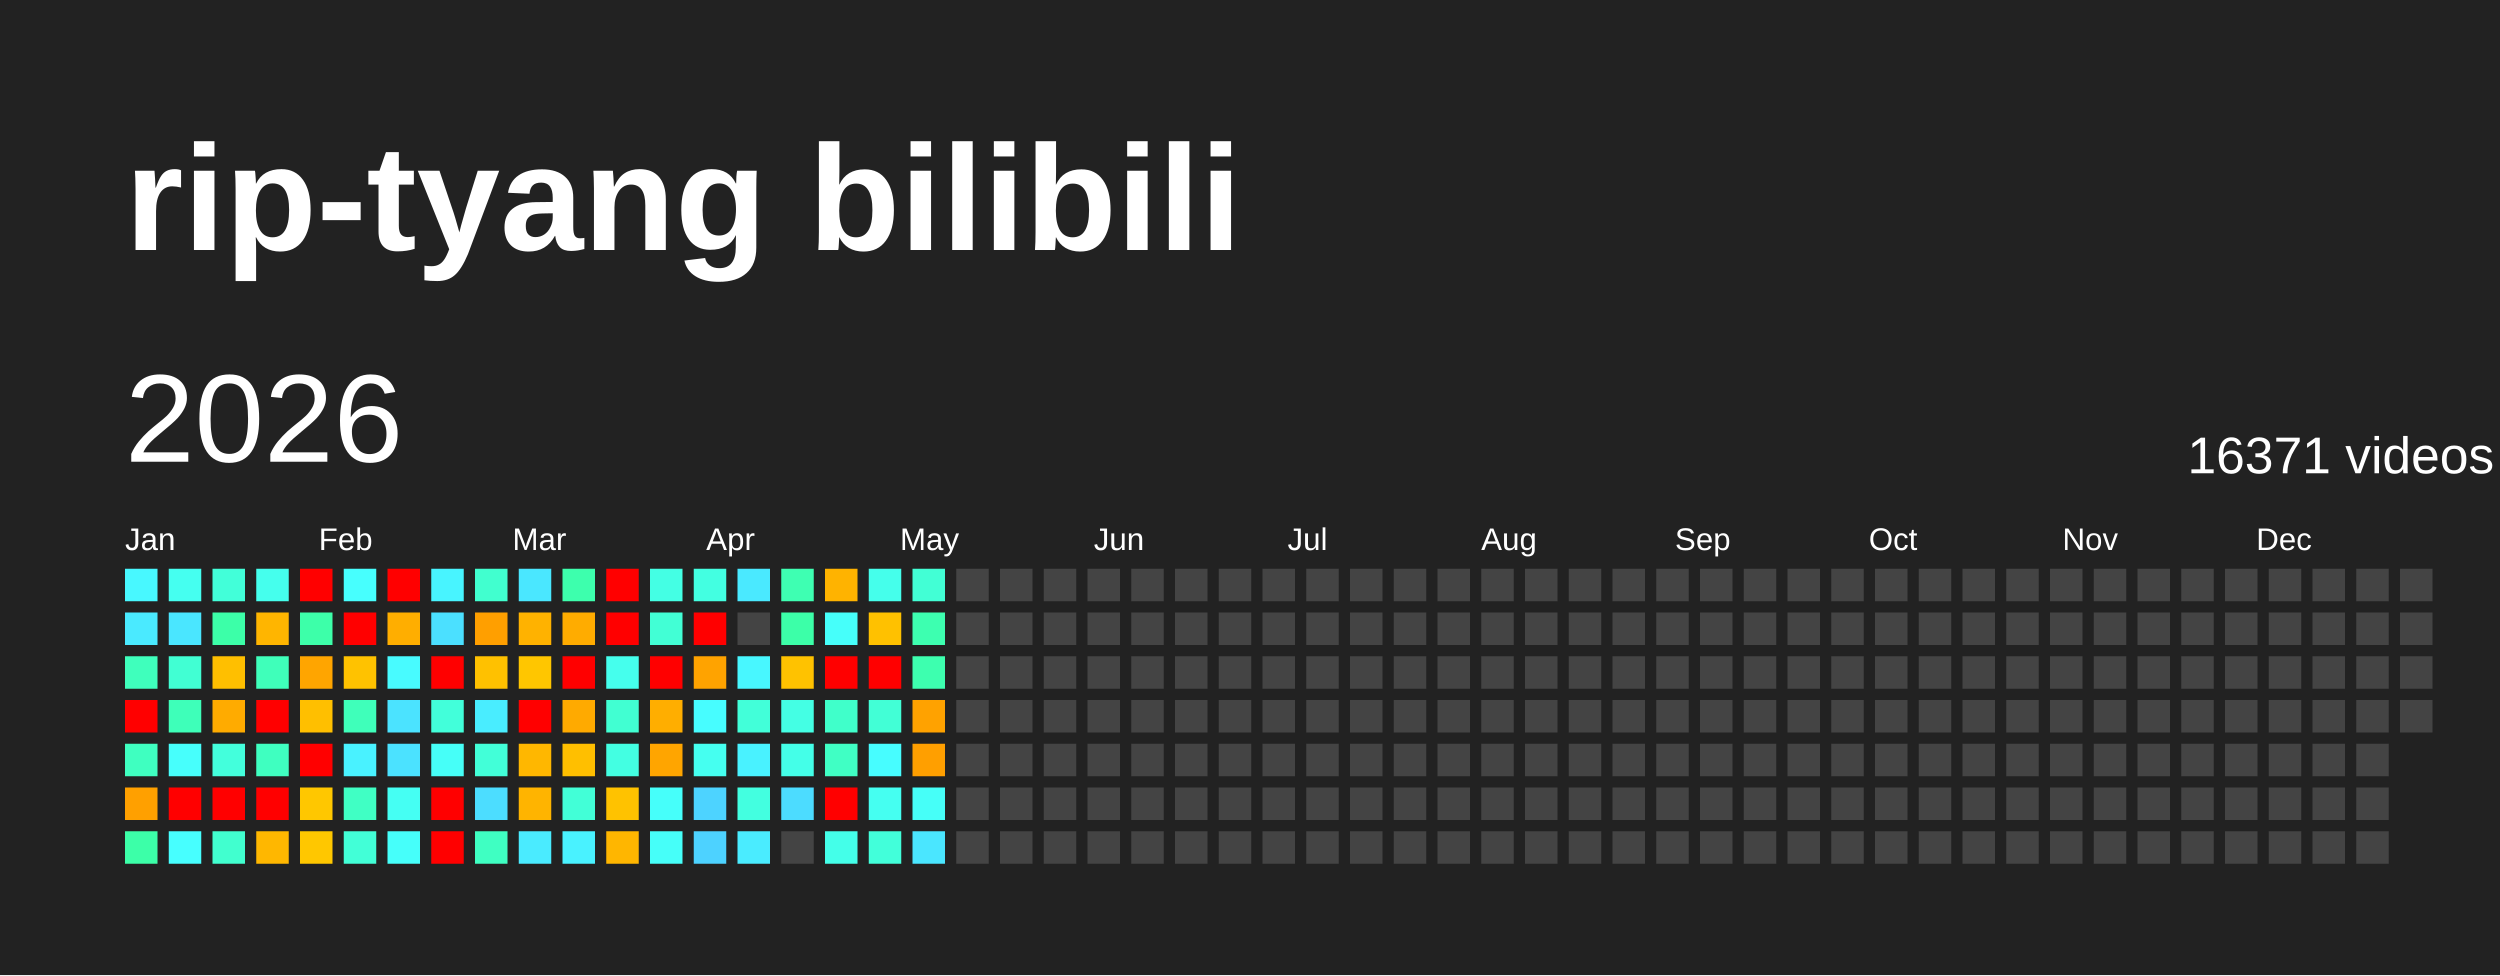
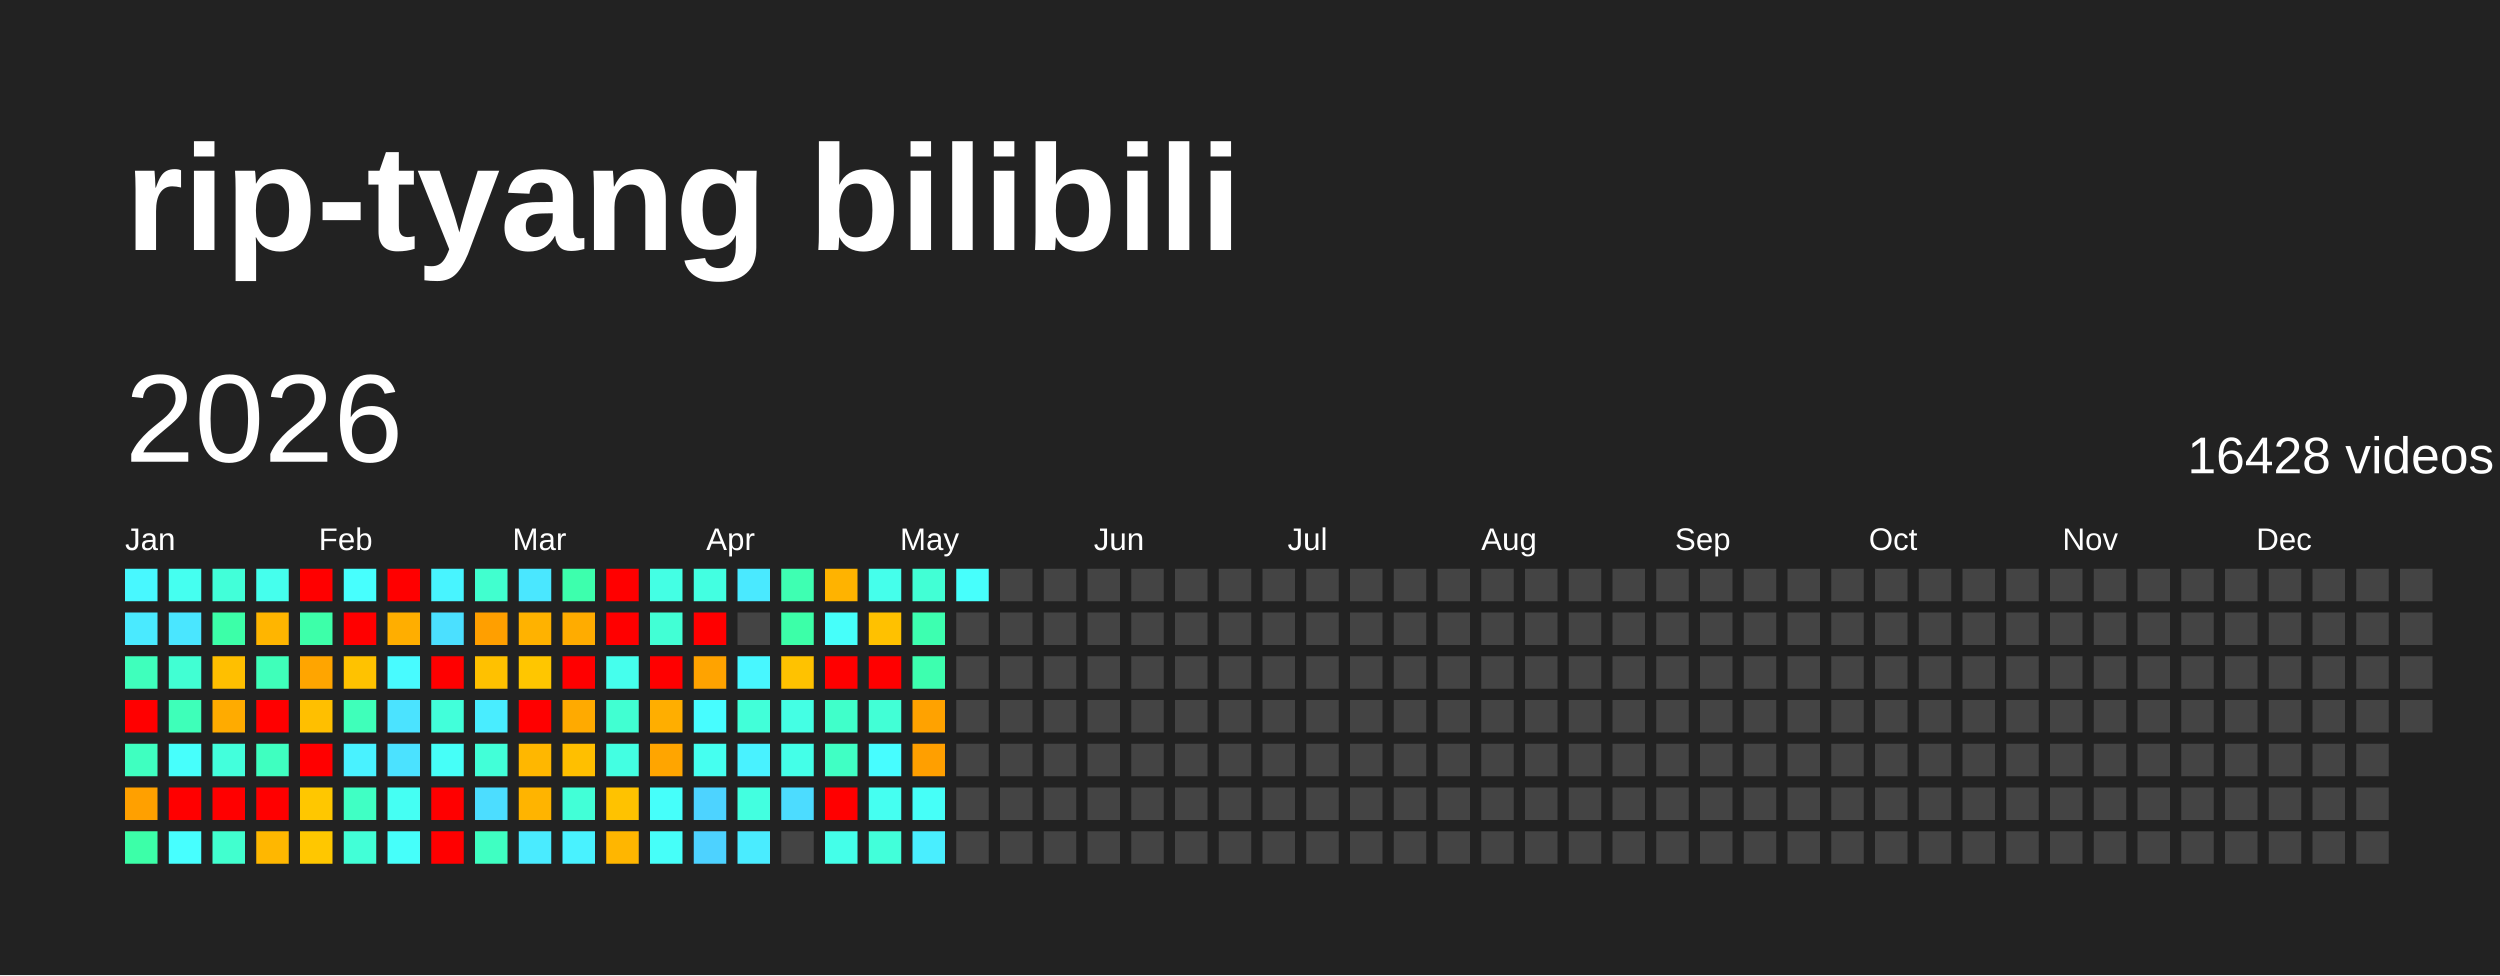
<svg xmlns="http://www.w3.org/2000/svg" baseProfile="full" height="78mm" version="1.1" viewBox="0,0,200,78" width="200mm">
  <defs />
  <rect fill="#222222" height="78" width="200" x="0" y="0" />
  <text fill="#FFFFFF" style="font-size:12px; font-family:Arial; font-weight:bold;" x="10" y="20">rip-tyang bilibili</text>
  <text dominant-baseline="hanging" fill="#FFFFFF" style="font-size:10.0px; font-family:Arial;" x="10" y="30">2026</text>
-   <text dominant-baseline="hanging" fill="#FFFFFF" style="font-size:4.125px; font-family:Arial;" x="175" y="35">16371 videos</text>
+   <text dominant-baseline="hanging" fill="#FFFFFF" style="font-size:4.125px; font-family:Arial;" x="175" y="35">16428 videos</text>
  <text fill="#FFFFFF" style="font-size:2.5px; font-family:Arial" x="10.0" y="44">Jan</text>
  <text fill="#FFFFFF" style="font-size:2.5px; font-family:Arial" x="25.5" y="44">Feb</text>
  <text fill="#FFFFFF" style="font-size:2.5px; font-family:Arial" x="41.0" y="44">Mar</text>
  <text fill="#FFFFFF" style="font-size:2.5px; font-family:Arial" x="56.5" y="44">Apr</text>
  <text fill="#FFFFFF" style="font-size:2.5px; font-family:Arial" x="72.0" y="44">May</text>
  <text fill="#FFFFFF" style="font-size:2.5px; font-family:Arial" x="87.5" y="44">Jun</text>
  <text fill="#FFFFFF" style="font-size:2.5px; font-family:Arial" x="103.0" y="44">Jul</text>
  <text fill="#FFFFFF" style="font-size:2.5px; font-family:Arial" x="118.5" y="44">Aug</text>
  <text fill="#FFFFFF" style="font-size:2.5px; font-family:Arial" x="134.0" y="44">Sep</text>
  <text fill="#FFFFFF" style="font-size:2.5px; font-family:Arial" x="149.5" y="44">Oct</text>
  <text fill="#FFFFFF" style="font-size:2.5px; font-family:Arial" x="165.0" y="44">Nov</text>
  <text fill="#FFFFFF" style="font-size:2.5px; font-family:Arial" x="180.5" y="44">Dec</text>
  <rect fill="#48f8ff" height="2.6" width="2.6" x="10.0" y="45.5" />
  <rect fill="#4aeaff" height="2.6" width="2.6" x="10.0" y="49.0" />
  <rect fill="#3fffbc" height="2.6" width="2.6" x="10.0" y="52.5" />
  <rect fill="red" height="2.6" width="2.6" x="10.0" y="56.0" />
  <rect fill="#3fffc0" height="2.6" width="2.6" x="10.0" y="59.5" />
  <rect fill="#ffa000" height="2.6" width="2.6" x="10.0" y="63.0" />
  <rect fill="#3cffa8" height="2.6" width="2.6" x="10.0" y="66.5" />
  <rect fill="#45fff0" height="2.6" width="2.6" x="13.5" y="45.5" />
  <rect fill="#4ae6ff" height="2.6" width="2.6" x="13.5" y="49.0" />
  <rect fill="#41ffd3" height="2.6" width="2.6" x="13.5" y="52.5" />
  <rect fill="#3effb9" height="2.6" width="2.6" x="13.5" y="56.0" />
  <rect fill="#47fffc" height="2.6" width="2.6" x="13.5" y="59.5" />
  <rect fill="red" height="2.6" width="2.6" x="13.5" y="63.0" />
  <rect fill="#47ffff" height="2.6" width="2.6" x="13.5" y="66.5" />
  <rect fill="#42ffd9" height="2.6" width="2.6" x="17.0" y="45.5" />
  <rect fill="#3cffa8" height="2.6" width="2.6" x="17.0" y="49.0" />
  <rect fill="#ffbf00" height="2.6" width="2.6" x="17.0" y="52.5" />
  <rect fill="#ffab00" height="2.6" width="2.6" x="17.0" y="56.0" />
  <rect fill="#43ffdc" height="2.6" width="2.6" x="17.0" y="59.5" />
  <rect fill="red" height="2.6" width="2.6" x="17.0" y="63.0" />
  <rect fill="#41ffcf" height="2.6" width="2.6" x="17.0" y="66.5" />
  <rect fill="#45ffed" height="2.6" width="2.6" x="20.5" y="45.5" />
  <rect fill="#ffb500" height="2.6" width="2.6" x="20.5" y="49.0" />
  <rect fill="#3fffba" height="2.6" width="2.6" x="20.5" y="52.5" />
  <rect fill="red" height="2.6" width="2.6" x="20.5" y="56.0" />
  <rect fill="#3fffc0" height="2.6" width="2.6" x="20.5" y="59.5" />
  <rect fill="red" height="2.6" width="2.6" x="20.5" y="63.0" />
  <rect fill="#ffb700" height="2.6" width="2.6" x="20.5" y="66.5" />
  <rect fill="red" height="2.6" width="2.6" x="24.0" y="45.5" />
  <rect fill="#3dffa9" height="2.6" width="2.6" x="24.0" y="49.0" />
  <rect fill="#ffa500" height="2.6" width="2.6" x="24.0" y="52.5" />
  <rect fill="#ffbf00" height="2.6" width="2.6" x="24.0" y="56.0" />
  <rect fill="red" height="2.6" width="2.6" x="24.0" y="59.5" />
  <rect fill="#ffc700" height="2.6" width="2.6" x="24.0" y="63.0" />
  <rect fill="#ffc700" height="2.6" width="2.6" x="24.0" y="66.5" />
  <rect fill="#47fffe" height="2.6" width="2.6" x="27.5" y="45.5" />
  <rect fill="red" height="2.6" width="2.6" x="27.5" y="49.0" />
  <rect fill="#ffc200" height="2.6" width="2.6" x="27.5" y="52.5" />
  <rect fill="#3fffba" height="2.6" width="2.6" x="27.5" y="56.0" />
  <rect fill="#49f2ff" height="2.6" width="2.6" x="27.5" y="59.5" />
  <rect fill="#40ffc4" height="2.6" width="2.6" x="27.5" y="63.0" />
  <rect fill="#42ffd7" height="2.6" width="2.6" x="27.5" y="66.5" />
  <rect fill="red" height="2.6" width="2.6" x="31.0" y="45.5" />
  <rect fill="#ffae00" height="2.6" width="2.6" x="31.0" y="49.0" />
  <rect fill="#48fbff" height="2.6" width="2.6" x="31.0" y="52.5" />
  <rect fill="#4be3ff" height="2.6" width="2.6" x="31.0" y="56.0" />
  <rect fill="#4be2ff" height="2.6" width="2.6" x="31.0" y="59.5" />
  <rect fill="#45fff3" height="2.6" width="2.6" x="31.0" y="63.0" />
  <rect fill="#46fffa" height="2.6" width="2.6" x="31.0" y="66.5" />
  <rect fill="#48f4ff" height="2.6" width="2.6" x="34.5" y="45.5" />
  <rect fill="#4be0ff" height="2.6" width="2.6" x="34.5" y="49.0" />
  <rect fill="red" height="2.6" width="2.6" x="34.5" y="52.5" />
  <rect fill="#42ffda" height="2.6" width="2.6" x="34.5" y="56.0" />
  <rect fill="#46fff8" height="2.6" width="2.6" x="34.5" y="59.5" />
  <rect fill="red" height="2.6" width="2.6" x="34.5" y="63.0" />
  <rect fill="red" height="2.6" width="2.6" x="34.5" y="66.5" />
  <rect fill="#41ffcf" height="2.6" width="2.6" x="38.0" y="45.5" />
  <rect fill="#ff9f00" height="2.6" width="2.6" x="38.0" y="49.0" />
  <rect fill="#ffc100" height="2.6" width="2.6" x="38.0" y="52.5" />
  <rect fill="#49edff" height="2.6" width="2.6" x="38.0" y="56.0" />
  <rect fill="#42ffd8" height="2.6" width="2.6" x="38.0" y="59.5" />
  <rect fill="#4cddff" height="2.6" width="2.6" x="38.0" y="63.0" />
  <rect fill="#3fffc2" height="2.6" width="2.6" x="38.0" y="66.5" />
  <rect fill="#4ae7ff" height="2.6" width="2.6" x="41.5" y="45.5" />
  <rect fill="#ffb200" height="2.6" width="2.6" x="41.5" y="49.0" />
  <rect fill="#ffc600" height="2.6" width="2.6" x="41.5" y="52.5" />
  <rect fill="red" height="2.6" width="2.6" x="41.5" y="56.0" />
  <rect fill="#ffb700" height="2.6" width="2.6" x="41.5" y="59.5" />
  <rect fill="#ffb400" height="2.6" width="2.6" x="41.5" y="63.0" />
  <rect fill="#4aebff" height="2.6" width="2.6" x="41.5" y="66.5" />
  <rect fill="#3dffad" height="2.6" width="2.6" x="45.0" y="45.5" />
  <rect fill="#ffac00" height="2.6" width="2.6" x="45.0" y="49.0" />
  <rect fill="red" height="2.6" width="2.6" x="45.0" y="52.5" />
  <rect fill="#ffaa00" height="2.6" width="2.6" x="45.0" y="56.0" />
  <rect fill="#ffbf00" height="2.6" width="2.6" x="45.0" y="59.5" />
  <rect fill="#42ffd7" height="2.6" width="2.6" x="45.0" y="63.0" />
  <rect fill="#49f2ff" height="2.6" width="2.6" x="45.0" y="66.5" />
  <rect fill="red" height="2.6" width="2.6" x="48.5" y="45.5" />
  <rect fill="red" height="2.6" width="2.6" x="48.5" y="49.0" />
  <rect fill="#45ffed" height="2.6" width="2.6" x="48.5" y="52.5" />
  <rect fill="#41ffd2" height="2.6" width="2.6" x="48.5" y="56.0" />
  <rect fill="#43ffe2" height="2.6" width="2.6" x="48.5" y="59.5" />
  <rect fill="#ffc200" height="2.6" width="2.6" x="48.5" y="63.0" />
  <rect fill="#ffb600" height="2.6" width="2.6" x="48.5" y="66.5" />
  <rect fill="#44ffe4" height="2.6" width="2.6" x="52.0" y="45.5" />
  <rect fill="#42ffd5" height="2.6" width="2.6" x="52.0" y="49.0" />
  <rect fill="red" height="2.6" width="2.6" x="52.0" y="52.5" />
  <rect fill="#ffae00" height="2.6" width="2.6" x="52.0" y="56.0" />
  <rect fill="#ffa500" height="2.6" width="2.6" x="52.0" y="59.5" />
  <rect fill="#46fffa" height="2.6" width="2.6" x="52.0" y="63.0" />
  <rect fill="#46fff9" height="2.6" width="2.6" x="52.0" y="66.5" />
  <rect fill="#43ffe1" height="2.6" width="2.6" x="55.5" y="45.5" />
  <rect fill="red" height="2.6" width="2.6" x="55.5" y="49.0" />
  <rect fill="#ffa300" height="2.6" width="2.6" x="55.5" y="52.5" />
  <rect fill="#47fdff" height="2.6" width="2.6" x="55.5" y="56.0" />
  <rect fill="#45fff0" height="2.6" width="2.6" x="55.5" y="59.5" />
  <rect fill="#4dd3ff" height="2.6" width="2.6" x="55.5" y="63.0" />
  <rect fill="#4dd2ff" height="2.6" width="2.6" x="55.5" y="66.5" />
  <rect fill="#4ae9ff" height="2.6" width="2.6" x="59.0" y="45.5" />
  <rect fill="#444444" height="2.6" width="2.6" x="59.0" y="49.0" />
  <rect fill="#48f7ff" height="2.6" width="2.6" x="59.0" y="52.5" />
  <rect fill="#42ffd9" height="2.6" width="2.6" x="59.0" y="56.0" />
  <rect fill="#49f2ff" height="2.6" width="2.6" x="59.0" y="59.5" />
  <rect fill="#43ffe0" height="2.6" width="2.6" x="59.0" y="63.0" />
  <rect fill="#4aecff" height="2.6" width="2.6" x="59.0" y="66.5" />
  <rect fill="#3effb2" height="2.6" width="2.6" x="62.5" y="45.5" />
  <rect fill="#3cffa8" height="2.6" width="2.6" x="62.5" y="49.0" />
  <rect fill="#ffc200" height="2.6" width="2.6" x="62.5" y="52.5" />
  <rect fill="#44ffe4" height="2.6" width="2.6" x="62.5" y="56.0" />
  <rect fill="#44ffe8" height="2.6" width="2.6" x="62.5" y="59.5" />
  <rect fill="#4cdcff" height="2.6" width="2.6" x="62.5" y="63.0" />
  <rect fill="#444444" height="2.6" width="2.6" x="62.5" y="66.5" />
  <rect fill="#ffb300" height="2.6" width="2.6" x="66.0" y="45.5" />
  <rect fill="#46fffa" height="2.6" width="2.6" x="66.0" y="49.0" />
  <rect fill="red" height="2.6" width="2.6" x="66.0" y="52.5" />
  <rect fill="#40ffca" height="2.6" width="2.6" x="66.0" y="56.0" />
  <rect fill="#40ffc4" height="2.6" width="2.6" x="66.0" y="59.5" />
  <rect fill="red" height="2.6" width="2.6" x="66.0" y="63.0" />
  <rect fill="#44ffe9" height="2.6" width="2.6" x="66.0" y="66.5" />
  <rect fill="#45ffeb" height="2.6" width="2.6" x="69.5" y="45.5" />
  <rect fill="#ffc100" height="2.6" width="2.6" x="69.5" y="49.0" />
  <rect fill="red" height="2.6" width="2.6" x="69.5" y="52.5" />
  <rect fill="#42ffd6" height="2.6" width="2.6" x="69.5" y="56.0" />
  <rect fill="#47fdff" height="2.6" width="2.6" x="69.5" y="59.5" />
  <rect fill="#45fff1" height="2.6" width="2.6" x="69.5" y="63.0" />
  <rect fill="#42ffda" height="2.6" width="2.6" x="69.5" y="66.5" />
  <rect fill="#42ffd5" height="2.6" width="2.6" x="73.0" y="45.5" />
  <rect fill="#3dffb0" height="2.6" width="2.6" x="73.0" y="49.0" />
  <rect fill="#3dffaf" height="2.6" width="2.6" x="73.0" y="52.5" />
  <rect fill="#ffa200" height="2.6" width="2.6" x="73.0" y="56.0" />
  <rect fill="#ff9f00" height="2.6" width="2.6" x="73.0" y="59.5" />
  <rect fill="#46fff8" height="2.6" width="2.6" x="73.0" y="63.0" />
-   <rect fill="#4ae6ff" height="2.6" width="2.6" x="73.0" y="66.5" />
-   <rect fill="#444444" height="2.6" width="2.6" x="76.5" y="45.5" />
+   <rect fill="#49eeff" height="2.6" width="2.6" x="73.0" y="66.5" />
+   <rect fill="#47fffc" height="2.6" width="2.6" x="76.5" y="45.5" />
  <rect fill="#444444" height="2.6" width="2.6" x="76.5" y="49.0" />
  <rect fill="#444444" height="2.6" width="2.6" x="76.5" y="52.5" />
  <rect fill="#444444" height="2.6" width="2.6" x="76.5" y="56.0" />
  <rect fill="#444444" height="2.6" width="2.6" x="76.5" y="59.5" />
  <rect fill="#444444" height="2.6" width="2.6" x="76.5" y="63.0" />
  <rect fill="#444444" height="2.6" width="2.6" x="76.5" y="66.5" />
  <rect fill="#444444" height="2.6" width="2.6" x="80.0" y="45.5" />
  <rect fill="#444444" height="2.6" width="2.6" x="80.0" y="49.0" />
  <rect fill="#444444" height="2.6" width="2.6" x="80.0" y="52.5" />
  <rect fill="#444444" height="2.6" width="2.6" x="80.0" y="56.0" />
  <rect fill="#444444" height="2.6" width="2.6" x="80.0" y="59.5" />
  <rect fill="#444444" height="2.6" width="2.6" x="80.0" y="63.0" />
  <rect fill="#444444" height="2.6" width="2.6" x="80.0" y="66.5" />
  <rect fill="#444444" height="2.6" width="2.6" x="83.5" y="45.5" />
  <rect fill="#444444" height="2.6" width="2.6" x="83.5" y="49.0" />
  <rect fill="#444444" height="2.6" width="2.6" x="83.5" y="52.5" />
  <rect fill="#444444" height="2.6" width="2.6" x="83.5" y="56.0" />
  <rect fill="#444444" height="2.6" width="2.6" x="83.5" y="59.5" />
  <rect fill="#444444" height="2.6" width="2.6" x="83.5" y="63.0" />
  <rect fill="#444444" height="2.6" width="2.6" x="83.5" y="66.5" />
  <rect fill="#444444" height="2.6" width="2.6" x="87.0" y="45.5" />
  <rect fill="#444444" height="2.6" width="2.6" x="87.0" y="49.0" />
  <rect fill="#444444" height="2.6" width="2.6" x="87.0" y="52.5" />
  <rect fill="#444444" height="2.6" width="2.6" x="87.0" y="56.0" />
  <rect fill="#444444" height="2.6" width="2.6" x="87.0" y="59.5" />
  <rect fill="#444444" height="2.6" width="2.6" x="87.0" y="63.0" />
  <rect fill="#444444" height="2.6" width="2.6" x="87.0" y="66.5" />
  <rect fill="#444444" height="2.6" width="2.6" x="90.5" y="45.5" />
  <rect fill="#444444" height="2.6" width="2.6" x="90.5" y="49.0" />
  <rect fill="#444444" height="2.6" width="2.6" x="90.5" y="52.5" />
  <rect fill="#444444" height="2.6" width="2.6" x="90.5" y="56.0" />
  <rect fill="#444444" height="2.6" width="2.6" x="90.5" y="59.5" />
  <rect fill="#444444" height="2.6" width="2.6" x="90.5" y="63.0" />
  <rect fill="#444444" height="2.6" width="2.6" x="90.5" y="66.5" />
  <rect fill="#444444" height="2.6" width="2.6" x="94.0" y="45.5" />
  <rect fill="#444444" height="2.6" width="2.6" x="94.0" y="49.0" />
  <rect fill="#444444" height="2.6" width="2.6" x="94.0" y="52.5" />
  <rect fill="#444444" height="2.6" width="2.6" x="94.0" y="56.0" />
  <rect fill="#444444" height="2.6" width="2.6" x="94.0" y="59.5" />
  <rect fill="#444444" height="2.6" width="2.6" x="94.0" y="63.0" />
  <rect fill="#444444" height="2.6" width="2.6" x="94.0" y="66.5" />
  <rect fill="#444444" height="2.6" width="2.6" x="97.5" y="45.5" />
  <rect fill="#444444" height="2.6" width="2.6" x="97.5" y="49.0" />
  <rect fill="#444444" height="2.6" width="2.6" x="97.5" y="52.5" />
  <rect fill="#444444" height="2.6" width="2.6" x="97.5" y="56.0" />
  <rect fill="#444444" height="2.6" width="2.6" x="97.5" y="59.5" />
  <rect fill="#444444" height="2.6" width="2.6" x="97.5" y="63.0" />
  <rect fill="#444444" height="2.6" width="2.6" x="97.5" y="66.5" />
  <rect fill="#444444" height="2.6" width="2.6" x="101.0" y="45.5" />
  <rect fill="#444444" height="2.6" width="2.6" x="101.0" y="49.0" />
  <rect fill="#444444" height="2.6" width="2.6" x="101.0" y="52.5" />
  <rect fill="#444444" height="2.6" width="2.6" x="101.0" y="56.0" />
  <rect fill="#444444" height="2.6" width="2.6" x="101.0" y="59.5" />
  <rect fill="#444444" height="2.6" width="2.6" x="101.0" y="63.0" />
  <rect fill="#444444" height="2.6" width="2.6" x="101.0" y="66.5" />
  <rect fill="#444444" height="2.6" width="2.6" x="104.5" y="45.5" />
  <rect fill="#444444" height="2.6" width="2.6" x="104.5" y="49.0" />
  <rect fill="#444444" height="2.6" width="2.6" x="104.5" y="52.5" />
  <rect fill="#444444" height="2.6" width="2.6" x="104.5" y="56.0" />
  <rect fill="#444444" height="2.6" width="2.6" x="104.5" y="59.5" />
  <rect fill="#444444" height="2.6" width="2.6" x="104.5" y="63.0" />
  <rect fill="#444444" height="2.6" width="2.6" x="104.5" y="66.5" />
  <rect fill="#444444" height="2.6" width="2.6" x="108.0" y="45.5" />
  <rect fill="#444444" height="2.6" width="2.6" x="108.0" y="49.0" />
  <rect fill="#444444" height="2.6" width="2.6" x="108.0" y="52.5" />
  <rect fill="#444444" height="2.6" width="2.6" x="108.0" y="56.0" />
  <rect fill="#444444" height="2.6" width="2.6" x="108.0" y="59.5" />
  <rect fill="#444444" height="2.6" width="2.6" x="108.0" y="63.0" />
  <rect fill="#444444" height="2.6" width="2.6" x="108.0" y="66.5" />
  <rect fill="#444444" height="2.6" width="2.6" x="111.5" y="45.5" />
  <rect fill="#444444" height="2.6" width="2.6" x="111.5" y="49.0" />
  <rect fill="#444444" height="2.6" width="2.6" x="111.5" y="52.5" />
  <rect fill="#444444" height="2.6" width="2.6" x="111.5" y="56.0" />
  <rect fill="#444444" height="2.6" width="2.6" x="111.5" y="59.5" />
  <rect fill="#444444" height="2.6" width="2.6" x="111.5" y="63.0" />
  <rect fill="#444444" height="2.6" width="2.6" x="111.5" y="66.5" />
  <rect fill="#444444" height="2.6" width="2.6" x="115.0" y="45.5" />
  <rect fill="#444444" height="2.6" width="2.6" x="115.0" y="49.0" />
  <rect fill="#444444" height="2.6" width="2.6" x="115.0" y="52.5" />
  <rect fill="#444444" height="2.6" width="2.6" x="115.0" y="56.0" />
  <rect fill="#444444" height="2.6" width="2.6" x="115.0" y="59.5" />
  <rect fill="#444444" height="2.6" width="2.6" x="115.0" y="63.0" />
  <rect fill="#444444" height="2.6" width="2.6" x="115.0" y="66.5" />
  <rect fill="#444444" height="2.6" width="2.6" x="118.5" y="45.5" />
  <rect fill="#444444" height="2.6" width="2.6" x="118.5" y="49.0" />
  <rect fill="#444444" height="2.6" width="2.6" x="118.5" y="52.5" />
  <rect fill="#444444" height="2.6" width="2.6" x="118.5" y="56.0" />
  <rect fill="#444444" height="2.6" width="2.6" x="118.5" y="59.5" />
  <rect fill="#444444" height="2.6" width="2.6" x="118.5" y="63.0" />
  <rect fill="#444444" height="2.6" width="2.6" x="118.5" y="66.5" />
  <rect fill="#444444" height="2.6" width="2.6" x="122.0" y="45.5" />
  <rect fill="#444444" height="2.6" width="2.6" x="122.0" y="49.0" />
  <rect fill="#444444" height="2.6" width="2.6" x="122.0" y="52.5" />
  <rect fill="#444444" height="2.6" width="2.6" x="122.0" y="56.0" />
  <rect fill="#444444" height="2.6" width="2.6" x="122.0" y="59.5" />
  <rect fill="#444444" height="2.6" width="2.6" x="122.0" y="63.0" />
  <rect fill="#444444" height="2.6" width="2.6" x="122.0" y="66.5" />
  <rect fill="#444444" height="2.6" width="2.6" x="125.5" y="45.5" />
  <rect fill="#444444" height="2.6" width="2.6" x="125.5" y="49.0" />
  <rect fill="#444444" height="2.6" width="2.6" x="125.5" y="52.5" />
  <rect fill="#444444" height="2.6" width="2.6" x="125.5" y="56.0" />
  <rect fill="#444444" height="2.6" width="2.6" x="125.5" y="59.5" />
  <rect fill="#444444" height="2.6" width="2.6" x="125.5" y="63.0" />
  <rect fill="#444444" height="2.6" width="2.6" x="125.5" y="66.5" />
  <rect fill="#444444" height="2.6" width="2.6" x="129.0" y="45.5" />
  <rect fill="#444444" height="2.6" width="2.6" x="129.0" y="49.0" />
  <rect fill="#444444" height="2.6" width="2.6" x="129.0" y="52.5" />
  <rect fill="#444444" height="2.6" width="2.6" x="129.0" y="56.0" />
  <rect fill="#444444" height="2.6" width="2.6" x="129.0" y="59.5" />
  <rect fill="#444444" height="2.6" width="2.6" x="129.0" y="63.0" />
  <rect fill="#444444" height="2.6" width="2.6" x="129.0" y="66.5" />
  <rect fill="#444444" height="2.6" width="2.6" x="132.5" y="45.5" />
  <rect fill="#444444" height="2.6" width="2.6" x="132.5" y="49.0" />
  <rect fill="#444444" height="2.6" width="2.6" x="132.5" y="52.5" />
  <rect fill="#444444" height="2.6" width="2.6" x="132.5" y="56.0" />
  <rect fill="#444444" height="2.6" width="2.6" x="132.5" y="59.5" />
  <rect fill="#444444" height="2.6" width="2.6" x="132.5" y="63.0" />
  <rect fill="#444444" height="2.6" width="2.6" x="132.5" y="66.5" />
  <rect fill="#444444" height="2.6" width="2.6" x="136.0" y="45.5" />
  <rect fill="#444444" height="2.6" width="2.6" x="136.0" y="49.0" />
  <rect fill="#444444" height="2.6" width="2.6" x="136.0" y="52.5" />
  <rect fill="#444444" height="2.6" width="2.6" x="136.0" y="56.0" />
  <rect fill="#444444" height="2.6" width="2.6" x="136.0" y="59.5" />
  <rect fill="#444444" height="2.6" width="2.6" x="136.0" y="63.0" />
  <rect fill="#444444" height="2.6" width="2.6" x="136.0" y="66.5" />
  <rect fill="#444444" height="2.6" width="2.6" x="139.5" y="45.5" />
  <rect fill="#444444" height="2.6" width="2.6" x="139.5" y="49.0" />
  <rect fill="#444444" height="2.6" width="2.6" x="139.5" y="52.5" />
  <rect fill="#444444" height="2.6" width="2.6" x="139.5" y="56.0" />
  <rect fill="#444444" height="2.6" width="2.6" x="139.5" y="59.5" />
  <rect fill="#444444" height="2.6" width="2.6" x="139.5" y="63.0" />
  <rect fill="#444444" height="2.6" width="2.6" x="139.5" y="66.5" />
  <rect fill="#444444" height="2.6" width="2.6" x="143.0" y="45.5" />
  <rect fill="#444444" height="2.6" width="2.6" x="143.0" y="49.0" />
  <rect fill="#444444" height="2.6" width="2.6" x="143.0" y="52.5" />
  <rect fill="#444444" height="2.6" width="2.6" x="143.0" y="56.0" />
  <rect fill="#444444" height="2.6" width="2.6" x="143.0" y="59.5" />
  <rect fill="#444444" height="2.6" width="2.6" x="143.0" y="63.0" />
  <rect fill="#444444" height="2.6" width="2.6" x="143.0" y="66.5" />
  <rect fill="#444444" height="2.6" width="2.6" x="146.5" y="45.5" />
  <rect fill="#444444" height="2.6" width="2.6" x="146.5" y="49.0" />
  <rect fill="#444444" height="2.6" width="2.6" x="146.5" y="52.5" />
  <rect fill="#444444" height="2.6" width="2.6" x="146.5" y="56.0" />
  <rect fill="#444444" height="2.6" width="2.6" x="146.5" y="59.5" />
  <rect fill="#444444" height="2.6" width="2.6" x="146.5" y="63.0" />
  <rect fill="#444444" height="2.6" width="2.6" x="146.5" y="66.5" />
  <rect fill="#444444" height="2.6" width="2.6" x="150.0" y="45.5" />
  <rect fill="#444444" height="2.6" width="2.6" x="150.0" y="49.0" />
  <rect fill="#444444" height="2.6" width="2.6" x="150.0" y="52.5" />
  <rect fill="#444444" height="2.6" width="2.6" x="150.0" y="56.0" />
  <rect fill="#444444" height="2.6" width="2.6" x="150.0" y="59.5" />
  <rect fill="#444444" height="2.6" width="2.6" x="150.0" y="63.0" />
  <rect fill="#444444" height="2.6" width="2.6" x="150.0" y="66.5" />
  <rect fill="#444444" height="2.6" width="2.6" x="153.5" y="45.5" />
  <rect fill="#444444" height="2.6" width="2.6" x="153.5" y="49.0" />
  <rect fill="#444444" height="2.6" width="2.6" x="153.5" y="52.5" />
  <rect fill="#444444" height="2.6" width="2.6" x="153.5" y="56.0" />
  <rect fill="#444444" height="2.6" width="2.6" x="153.5" y="59.5" />
  <rect fill="#444444" height="2.6" width="2.6" x="153.5" y="63.0" />
  <rect fill="#444444" height="2.6" width="2.6" x="153.5" y="66.5" />
  <rect fill="#444444" height="2.6" width="2.6" x="157.0" y="45.5" />
  <rect fill="#444444" height="2.6" width="2.6" x="157.0" y="49.0" />
  <rect fill="#444444" height="2.6" width="2.6" x="157.0" y="52.5" />
  <rect fill="#444444" height="2.6" width="2.6" x="157.0" y="56.0" />
  <rect fill="#444444" height="2.6" width="2.6" x="157.0" y="59.5" />
  <rect fill="#444444" height="2.6" width="2.6" x="157.0" y="63.0" />
  <rect fill="#444444" height="2.6" width="2.6" x="157.0" y="66.5" />
  <rect fill="#444444" height="2.6" width="2.6" x="160.5" y="45.5" />
  <rect fill="#444444" height="2.6" width="2.6" x="160.5" y="49.0" />
  <rect fill="#444444" height="2.6" width="2.6" x="160.5" y="52.5" />
  <rect fill="#444444" height="2.6" width="2.6" x="160.5" y="56.0" />
  <rect fill="#444444" height="2.6" width="2.6" x="160.5" y="59.5" />
  <rect fill="#444444" height="2.6" width="2.6" x="160.5" y="63.0" />
  <rect fill="#444444" height="2.6" width="2.6" x="160.5" y="66.5" />
  <rect fill="#444444" height="2.6" width="2.6" x="164.0" y="45.5" />
  <rect fill="#444444" height="2.6" width="2.6" x="164.0" y="49.0" />
  <rect fill="#444444" height="2.6" width="2.6" x="164.0" y="52.5" />
  <rect fill="#444444" height="2.6" width="2.6" x="164.0" y="56.0" />
  <rect fill="#444444" height="2.6" width="2.6" x="164.0" y="59.5" />
  <rect fill="#444444" height="2.6" width="2.6" x="164.0" y="63.0" />
  <rect fill="#444444" height="2.6" width="2.6" x="164.0" y="66.5" />
  <rect fill="#444444" height="2.6" width="2.6" x="167.5" y="45.5" />
  <rect fill="#444444" height="2.6" width="2.6" x="167.5" y="49.0" />
  <rect fill="#444444" height="2.6" width="2.6" x="167.5" y="52.5" />
  <rect fill="#444444" height="2.6" width="2.6" x="167.5" y="56.0" />
  <rect fill="#444444" height="2.6" width="2.6" x="167.5" y="59.5" />
  <rect fill="#444444" height="2.6" width="2.6" x="167.5" y="63.0" />
  <rect fill="#444444" height="2.6" width="2.6" x="167.5" y="66.5" />
  <rect fill="#444444" height="2.6" width="2.6" x="171.0" y="45.5" />
  <rect fill="#444444" height="2.6" width="2.6" x="171.0" y="49.0" />
  <rect fill="#444444" height="2.6" width="2.6" x="171.0" y="52.5" />
  <rect fill="#444444" height="2.6" width="2.6" x="171.0" y="56.0" />
  <rect fill="#444444" height="2.6" width="2.6" x="171.0" y="59.5" />
  <rect fill="#444444" height="2.6" width="2.6" x="171.0" y="63.0" />
  <rect fill="#444444" height="2.6" width="2.6" x="171.0" y="66.5" />
  <rect fill="#444444" height="2.6" width="2.6" x="174.5" y="45.5" />
  <rect fill="#444444" height="2.6" width="2.6" x="174.5" y="49.0" />
  <rect fill="#444444" height="2.6" width="2.6" x="174.5" y="52.5" />
  <rect fill="#444444" height="2.6" width="2.6" x="174.5" y="56.0" />
  <rect fill="#444444" height="2.6" width="2.6" x="174.5" y="59.5" />
  <rect fill="#444444" height="2.6" width="2.6" x="174.5" y="63.0" />
  <rect fill="#444444" height="2.6" width="2.6" x="174.5" y="66.5" />
  <rect fill="#444444" height="2.6" width="2.6" x="178.0" y="45.5" />
  <rect fill="#444444" height="2.6" width="2.6" x="178.0" y="49.0" />
  <rect fill="#444444" height="2.6" width="2.6" x="178.0" y="52.5" />
  <rect fill="#444444" height="2.6" width="2.6" x="178.0" y="56.0" />
  <rect fill="#444444" height="2.6" width="2.6" x="178.0" y="59.5" />
  <rect fill="#444444" height="2.6" width="2.6" x="178.0" y="63.0" />
  <rect fill="#444444" height="2.6" width="2.6" x="178.0" y="66.5" />
  <rect fill="#444444" height="2.6" width="2.6" x="181.5" y="45.5" />
  <rect fill="#444444" height="2.6" width="2.6" x="181.5" y="49.0" />
  <rect fill="#444444" height="2.6" width="2.6" x="181.5" y="52.5" />
  <rect fill="#444444" height="2.6" width="2.6" x="181.5" y="56.0" />
  <rect fill="#444444" height="2.6" width="2.6" x="181.5" y="59.5" />
  <rect fill="#444444" height="2.6" width="2.6" x="181.5" y="63.0" />
  <rect fill="#444444" height="2.6" width="2.6" x="181.5" y="66.5" />
  <rect fill="#444444" height="2.6" width="2.6" x="185.0" y="45.5" />
  <rect fill="#444444" height="2.6" width="2.6" x="185.0" y="49.0" />
  <rect fill="#444444" height="2.6" width="2.6" x="185.0" y="52.5" />
  <rect fill="#444444" height="2.6" width="2.6" x="185.0" y="56.0" />
  <rect fill="#444444" height="2.6" width="2.6" x="185.0" y="59.5" />
  <rect fill="#444444" height="2.6" width="2.6" x="185.0" y="63.0" />
  <rect fill="#444444" height="2.6" width="2.6" x="185.0" y="66.5" />
  <rect fill="#444444" height="2.6" width="2.6" x="188.5" y="45.5" />
  <rect fill="#444444" height="2.6" width="2.6" x="188.5" y="49.0" />
  <rect fill="#444444" height="2.6" width="2.6" x="188.5" y="52.5" />
  <rect fill="#444444" height="2.6" width="2.6" x="188.5" y="56.0" />
  <rect fill="#444444" height="2.6" width="2.6" x="188.5" y="59.5" />
  <rect fill="#444444" height="2.6" width="2.6" x="188.5" y="63.0" />
  <rect fill="#444444" height="2.6" width="2.6" x="188.5" y="66.5" />
  <rect fill="#444444" height="2.6" width="2.6" x="192.0" y="45.5" />
  <rect fill="#444444" height="2.6" width="2.6" x="192.0" y="49.0" />
  <rect fill="#444444" height="2.6" width="2.6" x="192.0" y="52.5" />
  <rect fill="#444444" height="2.6" width="2.6" x="192.0" y="56.0" />
</svg>
